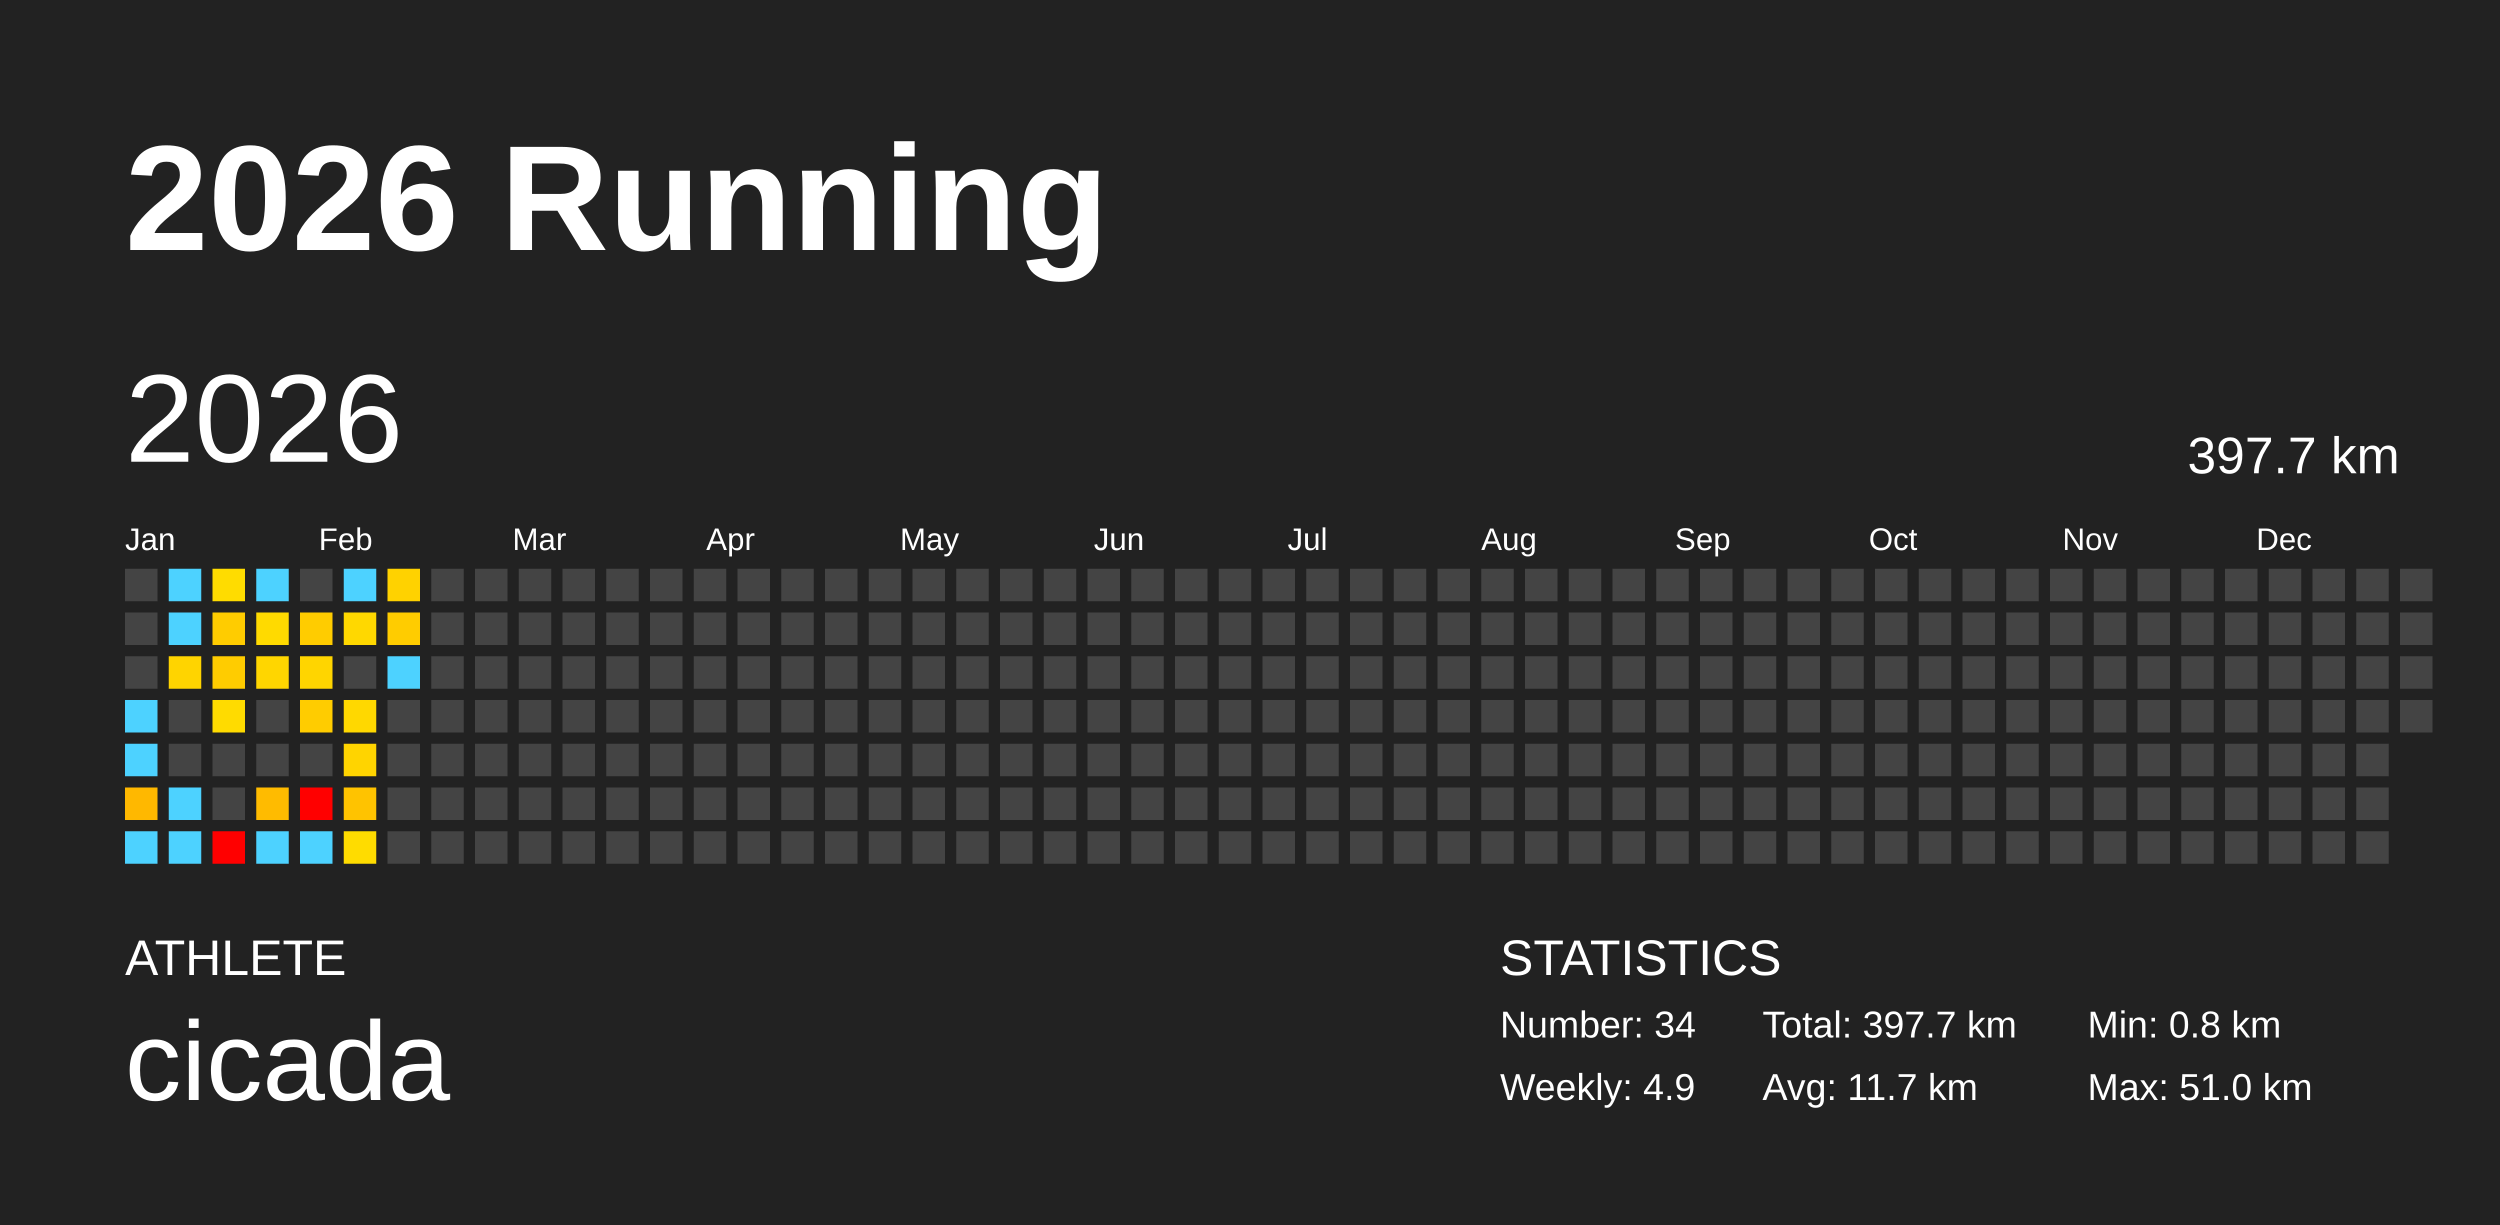
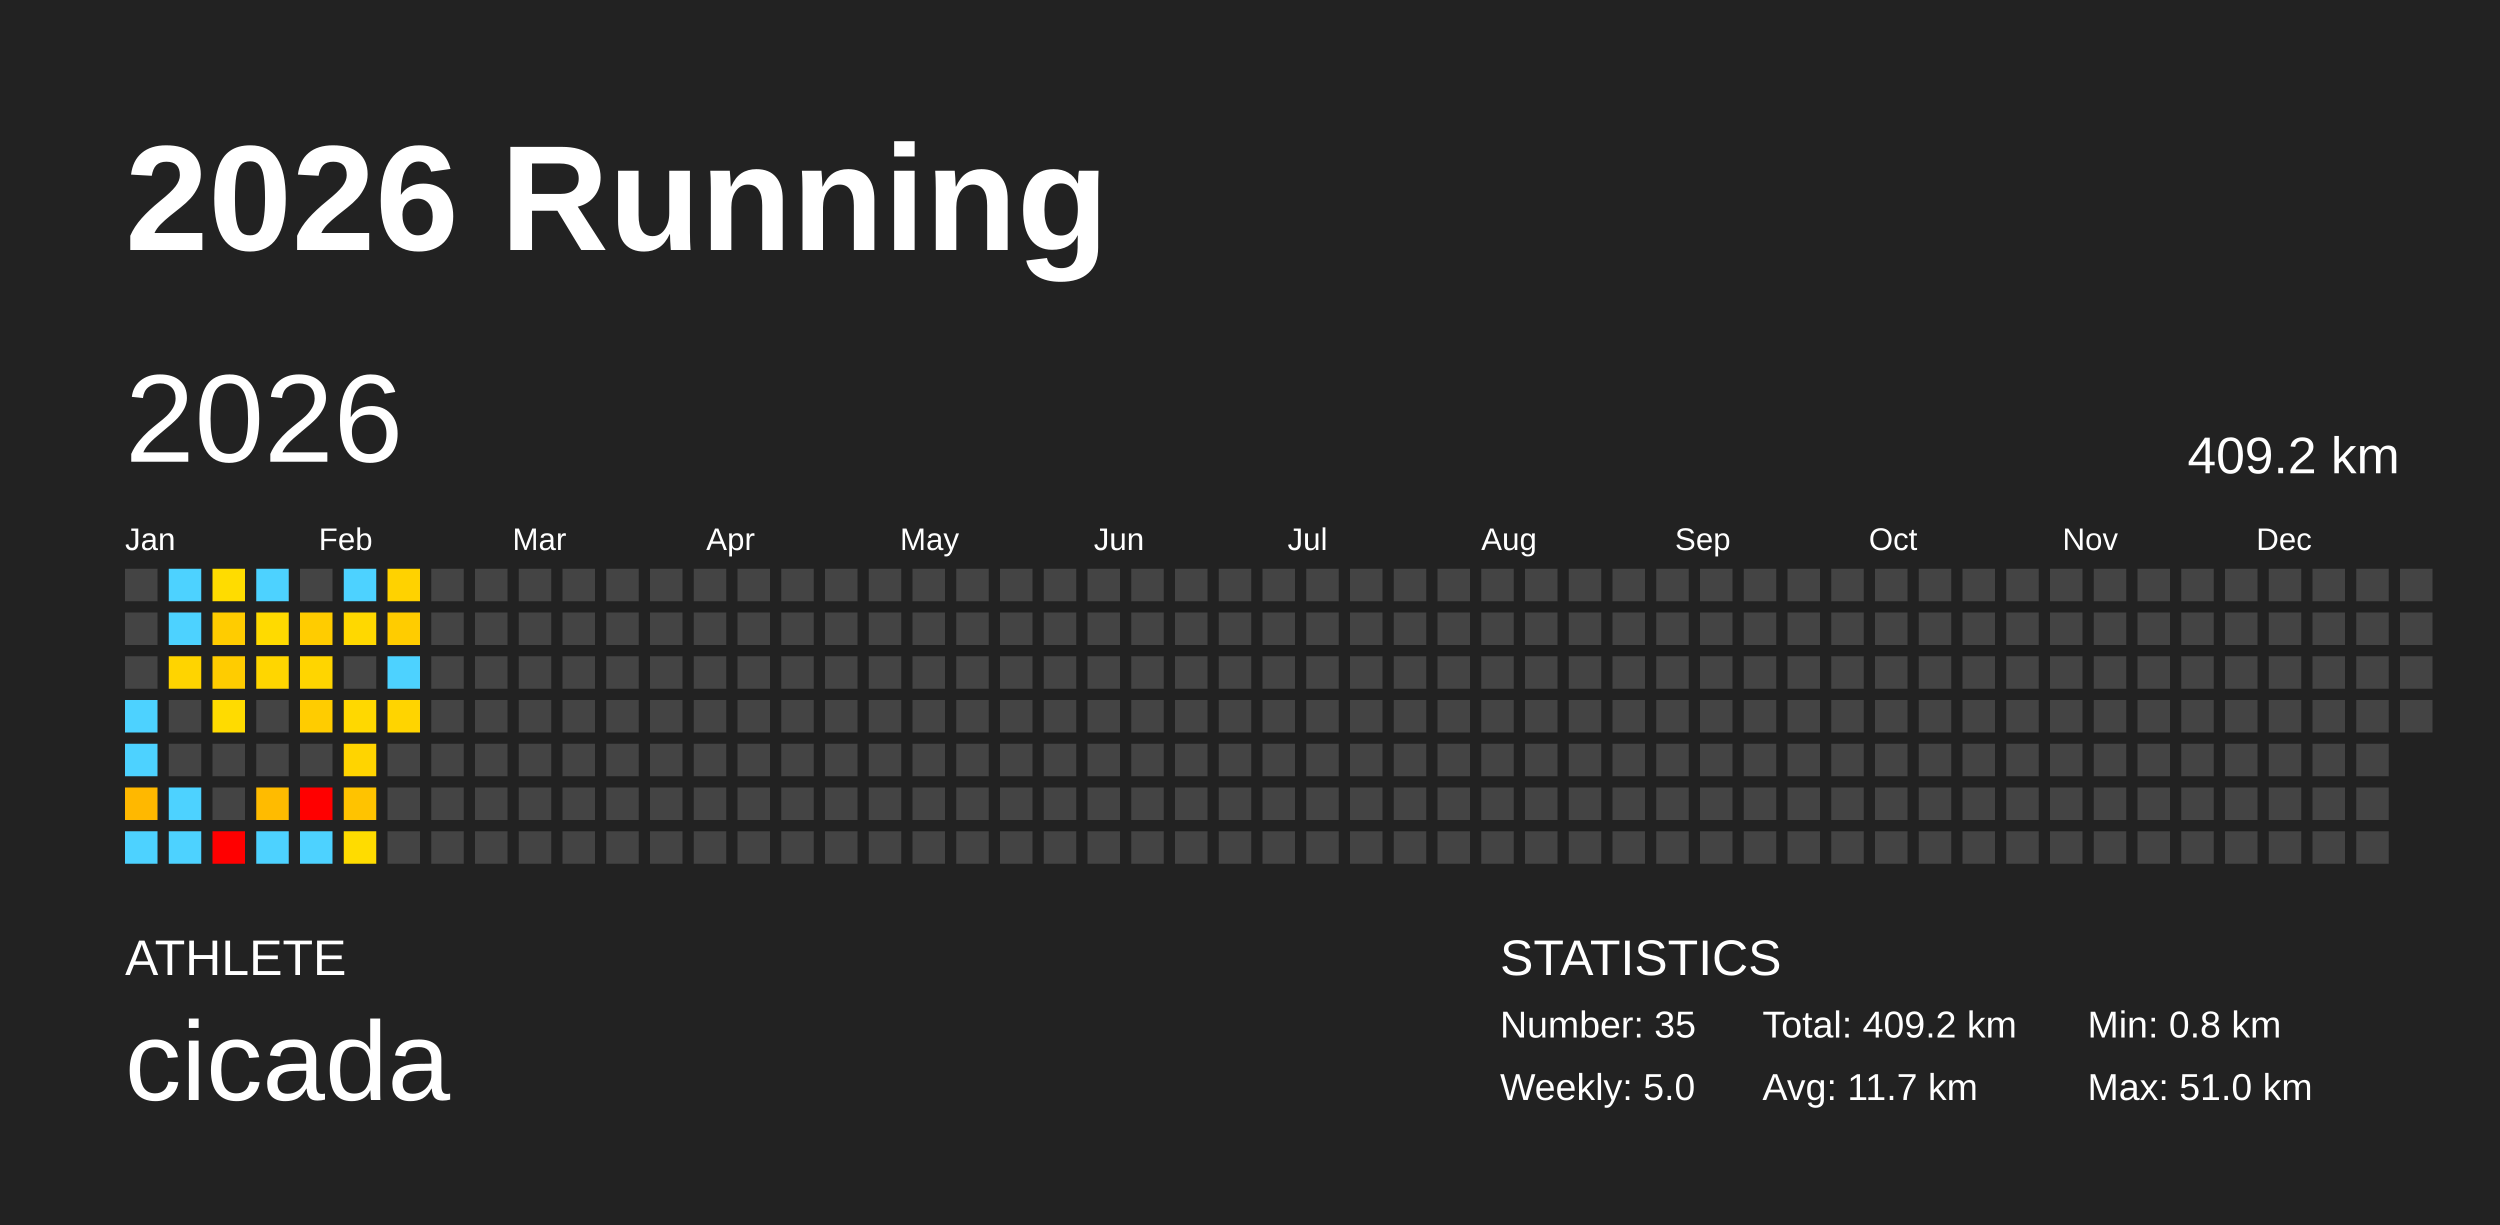
<svg xmlns="http://www.w3.org/2000/svg" baseProfile="full" height="98mm" version="1.1" viewBox="0,0,200,98" width="200mm">
  <defs />
  <rect fill="#222222" height="98" width="200" x="0" y="0" />
  <text fill="#FFFFFF" style="font-size:12px; font-family:Arial; font-weight:bold;" x="10" y="20">2026 Running</text>
  <text fill="#FFFFFF" style="font-size:4px; font-family:Arial" x="10" y="78">ATHLETE</text>
  <text fill="#FFFFFF" style="font-size:9px; font-family:Arial" x="10" y="88">cicada</text>
  <text fill="#FFFFFF" style="font-size:4px; font-family:Arial" x="120" y="78">STATISTICS</text>
-   <text fill="#FFFFFF" style="font-size:3px; font-family:Arial" x="120" y="83">Number: 34</text>
-   <text fill="#FFFFFF" style="font-size:3px; font-family:Arial" x="120" y="88">Weekly: 4.9</text>
-   <text fill="#FFFFFF" style="font-size:3px; font-family:Arial" x="141" y="83">Total: 397.7 km</text>
+   <text fill="#FFFFFF" style="font-size:3px; font-family:Arial" x="120" y="83">Number: 35</text>
+   <text fill="#FFFFFF" style="font-size:3px; font-family:Arial" x="120" y="88">Weekly: 5.0</text>
+   <text fill="#FFFFFF" style="font-size:3px; font-family:Arial" x="141" y="83">Total: 409.2 km</text>
  <text fill="#FFFFFF" style="font-size:3px; font-family:Arial" x="141" y="88">Avg: 11.7 km</text>
  <text fill="#FFFFFF" style="font-size:3px; font-family:Arial" x="167" y="83">Min: 0.8 km</text>
  <text fill="#FFFFFF" style="font-size:3px; font-family:Arial" x="167" y="88">Max: 51.0 km</text>
  <text dominant-baseline="hanging" fill="#FFFFFF" style="font-size:10.0px; font-family:Arial;" x="10" y="30">2026</text>
-   <text dominant-baseline="hanging" fill="#FFFFFF" style="font-size:4.125px; font-family:Arial;" x="175" y="35">397.7 km</text>
+   <text dominant-baseline="hanging" fill="#FFFFFF" style="font-size:4.125px; font-family:Arial;" x="175" y="35">409.2 km</text>
  <text fill="#FFFFFF" style="font-size:2.5px; font-family:Arial" x="10.0" y="44">Jan</text>
  <text fill="#FFFFFF" style="font-size:2.5px; font-family:Arial" x="25.5" y="44">Feb</text>
  <text fill="#FFFFFF" style="font-size:2.5px; font-family:Arial" x="41.0" y="44">Mar</text>
  <text fill="#FFFFFF" style="font-size:2.5px; font-family:Arial" x="56.5" y="44">Apr</text>
  <text fill="#FFFFFF" style="font-size:2.5px; font-family:Arial" x="72.0" y="44">May</text>
  <text fill="#FFFFFF" style="font-size:2.5px; font-family:Arial" x="87.5" y="44">Jun</text>
  <text fill="#FFFFFF" style="font-size:2.5px; font-family:Arial" x="103.0" y="44">Jul</text>
  <text fill="#FFFFFF" style="font-size:2.5px; font-family:Arial" x="118.5" y="44">Aug</text>
  <text fill="#FFFFFF" style="font-size:2.5px; font-family:Arial" x="134.0" y="44">Sep</text>
  <text fill="#FFFFFF" style="font-size:2.5px; font-family:Arial" x="149.5" y="44">Oct</text>
  <text fill="#FFFFFF" style="font-size:2.5px; font-family:Arial" x="165.0" y="44">Nov</text>
  <text fill="#FFFFFF" style="font-size:2.5px; font-family:Arial" x="180.5" y="44">Dec</text>
  <rect fill="#444444" height="2.6" width="2.6" x="10.0" y="45.5" />
  <rect fill="#444444" height="2.6" width="2.6" x="10.0" y="49.0" />
  <rect fill="#444444" height="2.6" width="2.6" x="10.0" y="52.5" />
  <rect fill="#4dd2ff" height="2.6" width="2.6" x="10.0" y="56.0" />
  <rect fill="#4dd2ff" height="2.6" width="2.6" x="10.0" y="59.5" />
  <rect fill="#ffb800" height="2.6" width="2.6" x="10.0" y="63.0" />
  <rect fill="#4dd2ff" height="2.6" width="2.6" x="10.0" y="66.5" />
  <rect fill="#4dd2ff" height="2.6" width="2.6" x="13.5" y="45.5" />
  <rect fill="#4dd2ff" height="2.6" width="2.6" x="13.5" y="49.0" />
  <rect fill="#ffd400" height="2.6" width="2.6" x="13.5" y="52.5" />
  <rect fill="#444444" height="2.6" width="2.6" x="13.5" y="56.0" />
  <rect fill="#444444" height="2.6" width="2.6" x="13.5" y="59.5" />
  <rect fill="#4dd2ff" height="2.6" width="2.6" x="13.5" y="63.0" />
  <rect fill="#4dd2ff" height="2.6" width="2.6" x="13.5" y="66.5" />
  <rect fill="#ffdc00" height="2.6" width="2.6" x="17.0" y="45.5" />
  <rect fill="#ffcc00" height="2.6" width="2.6" x="17.0" y="49.0" />
  <rect fill="#ffcc00" height="2.6" width="2.6" x="17.0" y="52.5" />
  <rect fill="#ffdb00" height="2.6" width="2.6" x="17.0" y="56.0" />
  <rect fill="#444444" height="2.6" width="2.6" x="17.0" y="59.5" />
  <rect fill="#444444" height="2.6" width="2.6" x="17.0" y="63.0" />
  <rect fill="red" height="2.6" width="2.6" x="17.0" y="66.5" />
  <rect fill="#4dd2ff" height="2.6" width="2.6" x="20.5" y="45.5" />
  <rect fill="#ffda00" height="2.6" width="2.6" x="20.5" y="49.0" />
  <rect fill="#ffd600" height="2.6" width="2.6" x="20.5" y="52.5" />
  <rect fill="#444444" height="2.6" width="2.6" x="20.5" y="56.0" />
  <rect fill="#444444" height="2.6" width="2.6" x="20.5" y="59.5" />
  <rect fill="#ffbb00" height="2.6" width="2.6" x="20.5" y="63.0" />
  <rect fill="#4dd2ff" height="2.6" width="2.6" x="20.5" y="66.5" />
  <rect fill="#444444" height="2.6" width="2.6" x="24.0" y="45.5" />
  <rect fill="#ffcc00" height="2.6" width="2.6" x="24.0" y="49.0" />
  <rect fill="#ffd500" height="2.6" width="2.6" x="24.0" y="52.5" />
  <rect fill="#ffcc00" height="2.6" width="2.6" x="24.0" y="56.0" />
  <rect fill="#444444" height="2.6" width="2.6" x="24.0" y="59.5" />
  <rect fill="red" height="2.6" width="2.6" x="24.0" y="63.0" />
  <rect fill="#4dd2ff" height="2.6" width="2.6" x="24.0" y="66.5" />
  <rect fill="#4dd2ff" height="2.6" width="2.6" x="27.5" y="45.5" />
  <rect fill="#ffd800" height="2.6" width="2.6" x="27.5" y="49.0" />
  <rect fill="#444444" height="2.6" width="2.6" x="27.5" y="52.5" />
  <rect fill="#ffd800" height="2.6" width="2.6" x="27.5" y="56.0" />
  <rect fill="#ffd400" height="2.6" width="2.6" x="27.5" y="59.5" />
  <rect fill="#ffc300" height="2.6" width="2.6" x="27.5" y="63.0" />
  <rect fill="#ffdc00" height="2.6" width="2.6" x="27.5" y="66.5" />
  <rect fill="#ffd200" height="2.6" width="2.6" x="31.0" y="45.5" />
  <rect fill="#ffcc00" height="2.6" width="2.6" x="31.0" y="49.0" />
  <rect fill="#4dd2ff" height="2.6" width="2.6" x="31.0" y="52.5" />
-   <rect fill="#444444" height="2.6" width="2.6" x="31.0" y="56.0" />
+   <rect fill="#ffd400" height="2.6" width="2.6" x="31.0" y="56.0" />
  <rect fill="#444444" height="2.6" width="2.6" x="31.0" y="59.5" />
  <rect fill="#444444" height="2.6" width="2.6" x="31.0" y="63.0" />
  <rect fill="#444444" height="2.6" width="2.6" x="31.0" y="66.5" />
  <rect fill="#444444" height="2.6" width="2.6" x="34.5" y="45.5" />
  <rect fill="#444444" height="2.6" width="2.6" x="34.5" y="49.0" />
  <rect fill="#444444" height="2.6" width="2.6" x="34.5" y="52.5" />
  <rect fill="#444444" height="2.6" width="2.6" x="34.5" y="56.0" />
  <rect fill="#444444" height="2.6" width="2.6" x="34.5" y="59.5" />
  <rect fill="#444444" height="2.6" width="2.6" x="34.5" y="63.0" />
  <rect fill="#444444" height="2.6" width="2.6" x="34.5" y="66.5" />
  <rect fill="#444444" height="2.6" width="2.6" x="38.0" y="45.5" />
  <rect fill="#444444" height="2.6" width="2.6" x="38.0" y="49.0" />
  <rect fill="#444444" height="2.6" width="2.6" x="38.0" y="52.5" />
  <rect fill="#444444" height="2.6" width="2.6" x="38.0" y="56.0" />
  <rect fill="#444444" height="2.6" width="2.6" x="38.0" y="59.5" />
  <rect fill="#444444" height="2.6" width="2.6" x="38.0" y="63.0" />
  <rect fill="#444444" height="2.6" width="2.6" x="38.0" y="66.5" />
  <rect fill="#444444" height="2.6" width="2.6" x="41.5" y="45.5" />
  <rect fill="#444444" height="2.6" width="2.6" x="41.5" y="49.0" />
  <rect fill="#444444" height="2.6" width="2.6" x="41.5" y="52.5" />
  <rect fill="#444444" height="2.6" width="2.6" x="41.5" y="56.0" />
  <rect fill="#444444" height="2.6" width="2.6" x="41.5" y="59.5" />
  <rect fill="#444444" height="2.6" width="2.6" x="41.5" y="63.0" />
  <rect fill="#444444" height="2.6" width="2.6" x="41.5" y="66.5" />
  <rect fill="#444444" height="2.6" width="2.6" x="45.0" y="45.5" />
  <rect fill="#444444" height="2.6" width="2.6" x="45.0" y="49.0" />
  <rect fill="#444444" height="2.6" width="2.6" x="45.0" y="52.5" />
  <rect fill="#444444" height="2.6" width="2.6" x="45.0" y="56.0" />
  <rect fill="#444444" height="2.6" width="2.6" x="45.0" y="59.5" />
  <rect fill="#444444" height="2.6" width="2.6" x="45.0" y="63.0" />
  <rect fill="#444444" height="2.6" width="2.6" x="45.0" y="66.5" />
  <rect fill="#444444" height="2.6" width="2.6" x="48.5" y="45.5" />
  <rect fill="#444444" height="2.6" width="2.6" x="48.5" y="49.0" />
  <rect fill="#444444" height="2.6" width="2.6" x="48.5" y="52.5" />
  <rect fill="#444444" height="2.6" width="2.6" x="48.5" y="56.0" />
  <rect fill="#444444" height="2.6" width="2.6" x="48.5" y="59.5" />
  <rect fill="#444444" height="2.6" width="2.6" x="48.5" y="63.0" />
  <rect fill="#444444" height="2.6" width="2.6" x="48.5" y="66.5" />
  <rect fill="#444444" height="2.6" width="2.6" x="52.0" y="45.5" />
  <rect fill="#444444" height="2.6" width="2.6" x="52.0" y="49.0" />
  <rect fill="#444444" height="2.6" width="2.6" x="52.0" y="52.5" />
  <rect fill="#444444" height="2.6" width="2.6" x="52.0" y="56.0" />
  <rect fill="#444444" height="2.6" width="2.6" x="52.0" y="59.5" />
  <rect fill="#444444" height="2.6" width="2.6" x="52.0" y="63.0" />
  <rect fill="#444444" height="2.6" width="2.6" x="52.0" y="66.5" />
  <rect fill="#444444" height="2.6" width="2.6" x="55.5" y="45.5" />
  <rect fill="#444444" height="2.6" width="2.6" x="55.5" y="49.0" />
  <rect fill="#444444" height="2.6" width="2.6" x="55.5" y="52.5" />
  <rect fill="#444444" height="2.6" width="2.6" x="55.5" y="56.0" />
  <rect fill="#444444" height="2.6" width="2.6" x="55.5" y="59.5" />
  <rect fill="#444444" height="2.6" width="2.6" x="55.5" y="63.0" />
  <rect fill="#444444" height="2.6" width="2.6" x="55.5" y="66.5" />
  <rect fill="#444444" height="2.6" width="2.6" x="59.0" y="45.5" />
  <rect fill="#444444" height="2.6" width="2.6" x="59.0" y="49.0" />
  <rect fill="#444444" height="2.6" width="2.6" x="59.0" y="52.5" />
  <rect fill="#444444" height="2.6" width="2.6" x="59.0" y="56.0" />
  <rect fill="#444444" height="2.6" width="2.6" x="59.0" y="59.5" />
  <rect fill="#444444" height="2.6" width="2.6" x="59.0" y="63.0" />
  <rect fill="#444444" height="2.6" width="2.6" x="59.0" y="66.5" />
  <rect fill="#444444" height="2.6" width="2.6" x="62.5" y="45.5" />
  <rect fill="#444444" height="2.6" width="2.6" x="62.5" y="49.0" />
  <rect fill="#444444" height="2.6" width="2.6" x="62.5" y="52.5" />
  <rect fill="#444444" height="2.6" width="2.6" x="62.5" y="56.0" />
  <rect fill="#444444" height="2.6" width="2.6" x="62.5" y="59.5" />
  <rect fill="#444444" height="2.6" width="2.6" x="62.5" y="63.0" />
  <rect fill="#444444" height="2.6" width="2.6" x="62.5" y="66.5" />
  <rect fill="#444444" height="2.6" width="2.6" x="66.0" y="45.5" />
  <rect fill="#444444" height="2.6" width="2.6" x="66.0" y="49.0" />
  <rect fill="#444444" height="2.6" width="2.6" x="66.0" y="52.5" />
  <rect fill="#444444" height="2.6" width="2.6" x="66.0" y="56.0" />
  <rect fill="#444444" height="2.6" width="2.6" x="66.0" y="59.5" />
  <rect fill="#444444" height="2.6" width="2.6" x="66.0" y="63.0" />
  <rect fill="#444444" height="2.6" width="2.6" x="66.0" y="66.5" />
  <rect fill="#444444" height="2.6" width="2.6" x="69.5" y="45.5" />
  <rect fill="#444444" height="2.6" width="2.6" x="69.5" y="49.0" />
  <rect fill="#444444" height="2.6" width="2.6" x="69.5" y="52.5" />
  <rect fill="#444444" height="2.6" width="2.6" x="69.5" y="56.0" />
  <rect fill="#444444" height="2.6" width="2.6" x="69.5" y="59.5" />
  <rect fill="#444444" height="2.6" width="2.6" x="69.5" y="63.0" />
  <rect fill="#444444" height="2.6" width="2.6" x="69.5" y="66.5" />
  <rect fill="#444444" height="2.6" width="2.6" x="73.0" y="45.5" />
  <rect fill="#444444" height="2.6" width="2.6" x="73.0" y="49.0" />
  <rect fill="#444444" height="2.6" width="2.6" x="73.0" y="52.5" />
  <rect fill="#444444" height="2.6" width="2.6" x="73.0" y="56.0" />
  <rect fill="#444444" height="2.6" width="2.6" x="73.0" y="59.5" />
  <rect fill="#444444" height="2.6" width="2.6" x="73.0" y="63.0" />
  <rect fill="#444444" height="2.6" width="2.6" x="73.0" y="66.5" />
  <rect fill="#444444" height="2.6" width="2.6" x="76.5" y="45.5" />
  <rect fill="#444444" height="2.6" width="2.6" x="76.5" y="49.0" />
  <rect fill="#444444" height="2.6" width="2.6" x="76.5" y="52.5" />
  <rect fill="#444444" height="2.6" width="2.6" x="76.5" y="56.0" />
  <rect fill="#444444" height="2.6" width="2.6" x="76.5" y="59.5" />
  <rect fill="#444444" height="2.6" width="2.6" x="76.5" y="63.0" />
  <rect fill="#444444" height="2.6" width="2.6" x="76.5" y="66.5" />
  <rect fill="#444444" height="2.6" width="2.6" x="80.0" y="45.5" />
  <rect fill="#444444" height="2.6" width="2.6" x="80.0" y="49.0" />
  <rect fill="#444444" height="2.6" width="2.6" x="80.0" y="52.5" />
  <rect fill="#444444" height="2.6" width="2.6" x="80.0" y="56.0" />
  <rect fill="#444444" height="2.6" width="2.6" x="80.0" y="59.5" />
  <rect fill="#444444" height="2.6" width="2.6" x="80.0" y="63.0" />
  <rect fill="#444444" height="2.6" width="2.6" x="80.0" y="66.5" />
  <rect fill="#444444" height="2.6" width="2.6" x="83.5" y="45.5" />
  <rect fill="#444444" height="2.6" width="2.6" x="83.5" y="49.0" />
  <rect fill="#444444" height="2.6" width="2.6" x="83.5" y="52.5" />
  <rect fill="#444444" height="2.6" width="2.6" x="83.5" y="56.0" />
  <rect fill="#444444" height="2.6" width="2.6" x="83.5" y="59.5" />
  <rect fill="#444444" height="2.6" width="2.6" x="83.5" y="63.0" />
  <rect fill="#444444" height="2.6" width="2.6" x="83.5" y="66.5" />
  <rect fill="#444444" height="2.6" width="2.6" x="87.0" y="45.5" />
  <rect fill="#444444" height="2.6" width="2.6" x="87.0" y="49.0" />
  <rect fill="#444444" height="2.6" width="2.6" x="87.0" y="52.5" />
  <rect fill="#444444" height="2.6" width="2.6" x="87.0" y="56.0" />
  <rect fill="#444444" height="2.6" width="2.6" x="87.0" y="59.5" />
  <rect fill="#444444" height="2.6" width="2.6" x="87.0" y="63.0" />
  <rect fill="#444444" height="2.6" width="2.6" x="87.0" y="66.5" />
  <rect fill="#444444" height="2.6" width="2.6" x="90.5" y="45.5" />
  <rect fill="#444444" height="2.6" width="2.6" x="90.5" y="49.0" />
  <rect fill="#444444" height="2.6" width="2.6" x="90.5" y="52.5" />
  <rect fill="#444444" height="2.6" width="2.6" x="90.5" y="56.0" />
  <rect fill="#444444" height="2.6" width="2.6" x="90.5" y="59.5" />
  <rect fill="#444444" height="2.6" width="2.6" x="90.5" y="63.0" />
  <rect fill="#444444" height="2.6" width="2.6" x="90.5" y="66.5" />
  <rect fill="#444444" height="2.6" width="2.6" x="94.0" y="45.5" />
  <rect fill="#444444" height="2.6" width="2.6" x="94.0" y="49.0" />
  <rect fill="#444444" height="2.6" width="2.6" x="94.0" y="52.5" />
  <rect fill="#444444" height="2.6" width="2.6" x="94.0" y="56.0" />
  <rect fill="#444444" height="2.6" width="2.6" x="94.0" y="59.5" />
  <rect fill="#444444" height="2.6" width="2.6" x="94.0" y="63.0" />
  <rect fill="#444444" height="2.6" width="2.6" x="94.0" y="66.5" />
  <rect fill="#444444" height="2.6" width="2.6" x="97.5" y="45.5" />
  <rect fill="#444444" height="2.6" width="2.6" x="97.5" y="49.0" />
  <rect fill="#444444" height="2.6" width="2.6" x="97.5" y="52.5" />
  <rect fill="#444444" height="2.6" width="2.6" x="97.5" y="56.0" />
  <rect fill="#444444" height="2.6" width="2.6" x="97.5" y="59.5" />
  <rect fill="#444444" height="2.6" width="2.6" x="97.5" y="63.0" />
  <rect fill="#444444" height="2.6" width="2.6" x="97.5" y="66.5" />
  <rect fill="#444444" height="2.6" width="2.6" x="101.0" y="45.5" />
  <rect fill="#444444" height="2.6" width="2.6" x="101.0" y="49.0" />
  <rect fill="#444444" height="2.6" width="2.6" x="101.0" y="52.5" />
  <rect fill="#444444" height="2.6" width="2.6" x="101.0" y="56.0" />
  <rect fill="#444444" height="2.6" width="2.6" x="101.0" y="59.5" />
  <rect fill="#444444" height="2.6" width="2.6" x="101.0" y="63.0" />
  <rect fill="#444444" height="2.6" width="2.6" x="101.0" y="66.5" />
  <rect fill="#444444" height="2.6" width="2.6" x="104.5" y="45.5" />
  <rect fill="#444444" height="2.6" width="2.6" x="104.5" y="49.0" />
  <rect fill="#444444" height="2.6" width="2.6" x="104.5" y="52.5" />
  <rect fill="#444444" height="2.6" width="2.6" x="104.5" y="56.0" />
  <rect fill="#444444" height="2.6" width="2.6" x="104.5" y="59.5" />
  <rect fill="#444444" height="2.6" width="2.6" x="104.5" y="63.0" />
  <rect fill="#444444" height="2.6" width="2.6" x="104.5" y="66.5" />
  <rect fill="#444444" height="2.6" width="2.6" x="108.0" y="45.5" />
  <rect fill="#444444" height="2.6" width="2.6" x="108.0" y="49.0" />
  <rect fill="#444444" height="2.6" width="2.6" x="108.0" y="52.5" />
  <rect fill="#444444" height="2.6" width="2.6" x="108.0" y="56.0" />
  <rect fill="#444444" height="2.6" width="2.6" x="108.0" y="59.5" />
  <rect fill="#444444" height="2.6" width="2.6" x="108.0" y="63.0" />
  <rect fill="#444444" height="2.6" width="2.6" x="108.0" y="66.5" />
  <rect fill="#444444" height="2.6" width="2.6" x="111.5" y="45.5" />
  <rect fill="#444444" height="2.6" width="2.6" x="111.5" y="49.0" />
  <rect fill="#444444" height="2.6" width="2.6" x="111.5" y="52.5" />
  <rect fill="#444444" height="2.6" width="2.6" x="111.5" y="56.0" />
  <rect fill="#444444" height="2.6" width="2.6" x="111.5" y="59.5" />
  <rect fill="#444444" height="2.6" width="2.6" x="111.5" y="63.0" />
  <rect fill="#444444" height="2.6" width="2.6" x="111.5" y="66.5" />
  <rect fill="#444444" height="2.6" width="2.6" x="115.0" y="45.5" />
  <rect fill="#444444" height="2.6" width="2.6" x="115.0" y="49.0" />
  <rect fill="#444444" height="2.6" width="2.6" x="115.0" y="52.5" />
  <rect fill="#444444" height="2.6" width="2.6" x="115.0" y="56.0" />
  <rect fill="#444444" height="2.6" width="2.6" x="115.0" y="59.5" />
  <rect fill="#444444" height="2.6" width="2.6" x="115.0" y="63.0" />
  <rect fill="#444444" height="2.6" width="2.6" x="115.0" y="66.5" />
  <rect fill="#444444" height="2.6" width="2.6" x="118.5" y="45.5" />
  <rect fill="#444444" height="2.6" width="2.6" x="118.5" y="49.0" />
  <rect fill="#444444" height="2.6" width="2.6" x="118.5" y="52.5" />
  <rect fill="#444444" height="2.6" width="2.6" x="118.5" y="56.0" />
  <rect fill="#444444" height="2.6" width="2.6" x="118.5" y="59.5" />
  <rect fill="#444444" height="2.6" width="2.6" x="118.5" y="63.0" />
  <rect fill="#444444" height="2.6" width="2.6" x="118.5" y="66.5" />
  <rect fill="#444444" height="2.6" width="2.6" x="122.0" y="45.5" />
  <rect fill="#444444" height="2.6" width="2.6" x="122.0" y="49.0" />
  <rect fill="#444444" height="2.6" width="2.6" x="122.0" y="52.5" />
  <rect fill="#444444" height="2.6" width="2.6" x="122.0" y="56.0" />
  <rect fill="#444444" height="2.6" width="2.6" x="122.0" y="59.5" />
  <rect fill="#444444" height="2.6" width="2.6" x="122.0" y="63.0" />
  <rect fill="#444444" height="2.6" width="2.6" x="122.0" y="66.5" />
  <rect fill="#444444" height="2.6" width="2.6" x="125.5" y="45.5" />
  <rect fill="#444444" height="2.6" width="2.6" x="125.5" y="49.0" />
  <rect fill="#444444" height="2.6" width="2.6" x="125.5" y="52.5" />
  <rect fill="#444444" height="2.6" width="2.6" x="125.5" y="56.0" />
  <rect fill="#444444" height="2.6" width="2.6" x="125.5" y="59.5" />
  <rect fill="#444444" height="2.6" width="2.6" x="125.5" y="63.0" />
  <rect fill="#444444" height="2.6" width="2.6" x="125.5" y="66.5" />
  <rect fill="#444444" height="2.6" width="2.6" x="129.0" y="45.5" />
  <rect fill="#444444" height="2.6" width="2.6" x="129.0" y="49.0" />
  <rect fill="#444444" height="2.6" width="2.6" x="129.0" y="52.5" />
  <rect fill="#444444" height="2.6" width="2.6" x="129.0" y="56.0" />
  <rect fill="#444444" height="2.6" width="2.6" x="129.0" y="59.5" />
  <rect fill="#444444" height="2.6" width="2.6" x="129.0" y="63.0" />
  <rect fill="#444444" height="2.6" width="2.6" x="129.0" y="66.5" />
  <rect fill="#444444" height="2.6" width="2.6" x="132.5" y="45.5" />
  <rect fill="#444444" height="2.6" width="2.6" x="132.5" y="49.0" />
  <rect fill="#444444" height="2.6" width="2.6" x="132.5" y="52.5" />
  <rect fill="#444444" height="2.6" width="2.6" x="132.5" y="56.0" />
  <rect fill="#444444" height="2.6" width="2.6" x="132.5" y="59.5" />
  <rect fill="#444444" height="2.6" width="2.6" x="132.5" y="63.0" />
  <rect fill="#444444" height="2.6" width="2.6" x="132.5" y="66.5" />
  <rect fill="#444444" height="2.6" width="2.6" x="136.0" y="45.5" />
  <rect fill="#444444" height="2.6" width="2.6" x="136.0" y="49.0" />
  <rect fill="#444444" height="2.6" width="2.6" x="136.0" y="52.5" />
  <rect fill="#444444" height="2.6" width="2.6" x="136.0" y="56.0" />
  <rect fill="#444444" height="2.6" width="2.6" x="136.0" y="59.5" />
  <rect fill="#444444" height="2.6" width="2.6" x="136.0" y="63.0" />
  <rect fill="#444444" height="2.6" width="2.6" x="136.0" y="66.5" />
  <rect fill="#444444" height="2.6" width="2.6" x="139.5" y="45.5" />
  <rect fill="#444444" height="2.6" width="2.6" x="139.5" y="49.0" />
  <rect fill="#444444" height="2.6" width="2.6" x="139.5" y="52.5" />
  <rect fill="#444444" height="2.6" width="2.6" x="139.5" y="56.0" />
  <rect fill="#444444" height="2.6" width="2.6" x="139.5" y="59.5" />
  <rect fill="#444444" height="2.6" width="2.6" x="139.5" y="63.0" />
  <rect fill="#444444" height="2.6" width="2.6" x="139.5" y="66.5" />
  <rect fill="#444444" height="2.6" width="2.6" x="143.0" y="45.5" />
  <rect fill="#444444" height="2.6" width="2.6" x="143.0" y="49.0" />
  <rect fill="#444444" height="2.6" width="2.6" x="143.0" y="52.5" />
  <rect fill="#444444" height="2.6" width="2.6" x="143.0" y="56.0" />
  <rect fill="#444444" height="2.6" width="2.6" x="143.0" y="59.5" />
  <rect fill="#444444" height="2.6" width="2.6" x="143.0" y="63.0" />
  <rect fill="#444444" height="2.6" width="2.6" x="143.0" y="66.5" />
  <rect fill="#444444" height="2.6" width="2.6" x="146.5" y="45.5" />
  <rect fill="#444444" height="2.6" width="2.6" x="146.5" y="49.0" />
  <rect fill="#444444" height="2.6" width="2.6" x="146.5" y="52.5" />
  <rect fill="#444444" height="2.6" width="2.6" x="146.5" y="56.0" />
  <rect fill="#444444" height="2.6" width="2.6" x="146.5" y="59.5" />
  <rect fill="#444444" height="2.6" width="2.6" x="146.5" y="63.0" />
  <rect fill="#444444" height="2.6" width="2.6" x="146.5" y="66.5" />
  <rect fill="#444444" height="2.6" width="2.6" x="150.0" y="45.5" />
  <rect fill="#444444" height="2.6" width="2.6" x="150.0" y="49.0" />
  <rect fill="#444444" height="2.6" width="2.6" x="150.0" y="52.5" />
  <rect fill="#444444" height="2.6" width="2.6" x="150.0" y="56.0" />
  <rect fill="#444444" height="2.6" width="2.6" x="150.0" y="59.5" />
  <rect fill="#444444" height="2.6" width="2.6" x="150.0" y="63.0" />
  <rect fill="#444444" height="2.6" width="2.6" x="150.0" y="66.5" />
  <rect fill="#444444" height="2.6" width="2.6" x="153.5" y="45.5" />
  <rect fill="#444444" height="2.6" width="2.6" x="153.5" y="49.0" />
  <rect fill="#444444" height="2.6" width="2.6" x="153.5" y="52.5" />
  <rect fill="#444444" height="2.6" width="2.6" x="153.5" y="56.0" />
  <rect fill="#444444" height="2.6" width="2.6" x="153.5" y="59.5" />
  <rect fill="#444444" height="2.6" width="2.6" x="153.5" y="63.0" />
  <rect fill="#444444" height="2.6" width="2.6" x="153.5" y="66.5" />
  <rect fill="#444444" height="2.6" width="2.6" x="157.0" y="45.5" />
  <rect fill="#444444" height="2.6" width="2.6" x="157.0" y="49.0" />
  <rect fill="#444444" height="2.6" width="2.6" x="157.0" y="52.5" />
  <rect fill="#444444" height="2.6" width="2.6" x="157.0" y="56.0" />
  <rect fill="#444444" height="2.6" width="2.6" x="157.0" y="59.5" />
  <rect fill="#444444" height="2.6" width="2.6" x="157.0" y="63.0" />
  <rect fill="#444444" height="2.6" width="2.6" x="157.0" y="66.5" />
  <rect fill="#444444" height="2.6" width="2.6" x="160.5" y="45.5" />
  <rect fill="#444444" height="2.6" width="2.6" x="160.5" y="49.0" />
  <rect fill="#444444" height="2.6" width="2.6" x="160.5" y="52.5" />
  <rect fill="#444444" height="2.6" width="2.6" x="160.5" y="56.0" />
  <rect fill="#444444" height="2.6" width="2.6" x="160.5" y="59.5" />
  <rect fill="#444444" height="2.6" width="2.6" x="160.5" y="63.0" />
  <rect fill="#444444" height="2.6" width="2.6" x="160.5" y="66.5" />
  <rect fill="#444444" height="2.6" width="2.6" x="164.0" y="45.5" />
  <rect fill="#444444" height="2.6" width="2.6" x="164.0" y="49.0" />
  <rect fill="#444444" height="2.6" width="2.6" x="164.0" y="52.5" />
  <rect fill="#444444" height="2.6" width="2.6" x="164.0" y="56.0" />
  <rect fill="#444444" height="2.6" width="2.6" x="164.0" y="59.5" />
  <rect fill="#444444" height="2.6" width="2.6" x="164.0" y="63.0" />
  <rect fill="#444444" height="2.6" width="2.6" x="164.0" y="66.5" />
  <rect fill="#444444" height="2.6" width="2.6" x="167.5" y="45.5" />
  <rect fill="#444444" height="2.6" width="2.6" x="167.5" y="49.0" />
  <rect fill="#444444" height="2.6" width="2.6" x="167.5" y="52.5" />
  <rect fill="#444444" height="2.6" width="2.6" x="167.5" y="56.0" />
  <rect fill="#444444" height="2.6" width="2.6" x="167.5" y="59.5" />
  <rect fill="#444444" height="2.6" width="2.6" x="167.5" y="63.0" />
  <rect fill="#444444" height="2.6" width="2.6" x="167.5" y="66.5" />
  <rect fill="#444444" height="2.6" width="2.6" x="171.0" y="45.5" />
  <rect fill="#444444" height="2.6" width="2.6" x="171.0" y="49.0" />
  <rect fill="#444444" height="2.6" width="2.6" x="171.0" y="52.5" />
  <rect fill="#444444" height="2.6" width="2.6" x="171.0" y="56.0" />
  <rect fill="#444444" height="2.6" width="2.6" x="171.0" y="59.5" />
  <rect fill="#444444" height="2.6" width="2.6" x="171.0" y="63.0" />
  <rect fill="#444444" height="2.6" width="2.6" x="171.0" y="66.5" />
  <rect fill="#444444" height="2.6" width="2.6" x="174.5" y="45.5" />
  <rect fill="#444444" height="2.6" width="2.6" x="174.5" y="49.0" />
  <rect fill="#444444" height="2.6" width="2.6" x="174.5" y="52.5" />
  <rect fill="#444444" height="2.6" width="2.6" x="174.5" y="56.0" />
  <rect fill="#444444" height="2.6" width="2.6" x="174.5" y="59.5" />
  <rect fill="#444444" height="2.6" width="2.6" x="174.5" y="63.0" />
  <rect fill="#444444" height="2.6" width="2.6" x="174.5" y="66.5" />
  <rect fill="#444444" height="2.6" width="2.6" x="178.0" y="45.5" />
  <rect fill="#444444" height="2.6" width="2.6" x="178.0" y="49.0" />
  <rect fill="#444444" height="2.6" width="2.6" x="178.0" y="52.5" />
  <rect fill="#444444" height="2.6" width="2.6" x="178.0" y="56.0" />
  <rect fill="#444444" height="2.6" width="2.6" x="178.0" y="59.5" />
  <rect fill="#444444" height="2.6" width="2.6" x="178.0" y="63.0" />
  <rect fill="#444444" height="2.6" width="2.6" x="178.0" y="66.5" />
  <rect fill="#444444" height="2.6" width="2.6" x="181.5" y="45.5" />
  <rect fill="#444444" height="2.6" width="2.6" x="181.5" y="49.0" />
  <rect fill="#444444" height="2.6" width="2.6" x="181.5" y="52.5" />
  <rect fill="#444444" height="2.6" width="2.6" x="181.5" y="56.0" />
  <rect fill="#444444" height="2.6" width="2.6" x="181.5" y="59.5" />
  <rect fill="#444444" height="2.6" width="2.6" x="181.5" y="63.0" />
  <rect fill="#444444" height="2.6" width="2.6" x="181.5" y="66.5" />
  <rect fill="#444444" height="2.6" width="2.6" x="185.0" y="45.5" />
  <rect fill="#444444" height="2.6" width="2.6" x="185.0" y="49.0" />
  <rect fill="#444444" height="2.6" width="2.6" x="185.0" y="52.5" />
  <rect fill="#444444" height="2.6" width="2.6" x="185.0" y="56.0" />
  <rect fill="#444444" height="2.6" width="2.6" x="185.0" y="59.5" />
  <rect fill="#444444" height="2.6" width="2.6" x="185.0" y="63.0" />
  <rect fill="#444444" height="2.6" width="2.6" x="185.0" y="66.5" />
  <rect fill="#444444" height="2.6" width="2.6" x="188.5" y="45.5" />
  <rect fill="#444444" height="2.6" width="2.6" x="188.5" y="49.0" />
  <rect fill="#444444" height="2.6" width="2.6" x="188.5" y="52.5" />
  <rect fill="#444444" height="2.6" width="2.6" x="188.5" y="56.0" />
  <rect fill="#444444" height="2.6" width="2.6" x="188.5" y="59.5" />
  <rect fill="#444444" height="2.6" width="2.6" x="188.5" y="63.0" />
  <rect fill="#444444" height="2.6" width="2.6" x="188.5" y="66.5" />
  <rect fill="#444444" height="2.6" width="2.6" x="192.0" y="45.5" />
  <rect fill="#444444" height="2.6" width="2.6" x="192.0" y="49.0" />
  <rect fill="#444444" height="2.6" width="2.6" x="192.0" y="52.5" />
  <rect fill="#444444" height="2.6" width="2.6" x="192.0" y="56.0" />
</svg>
